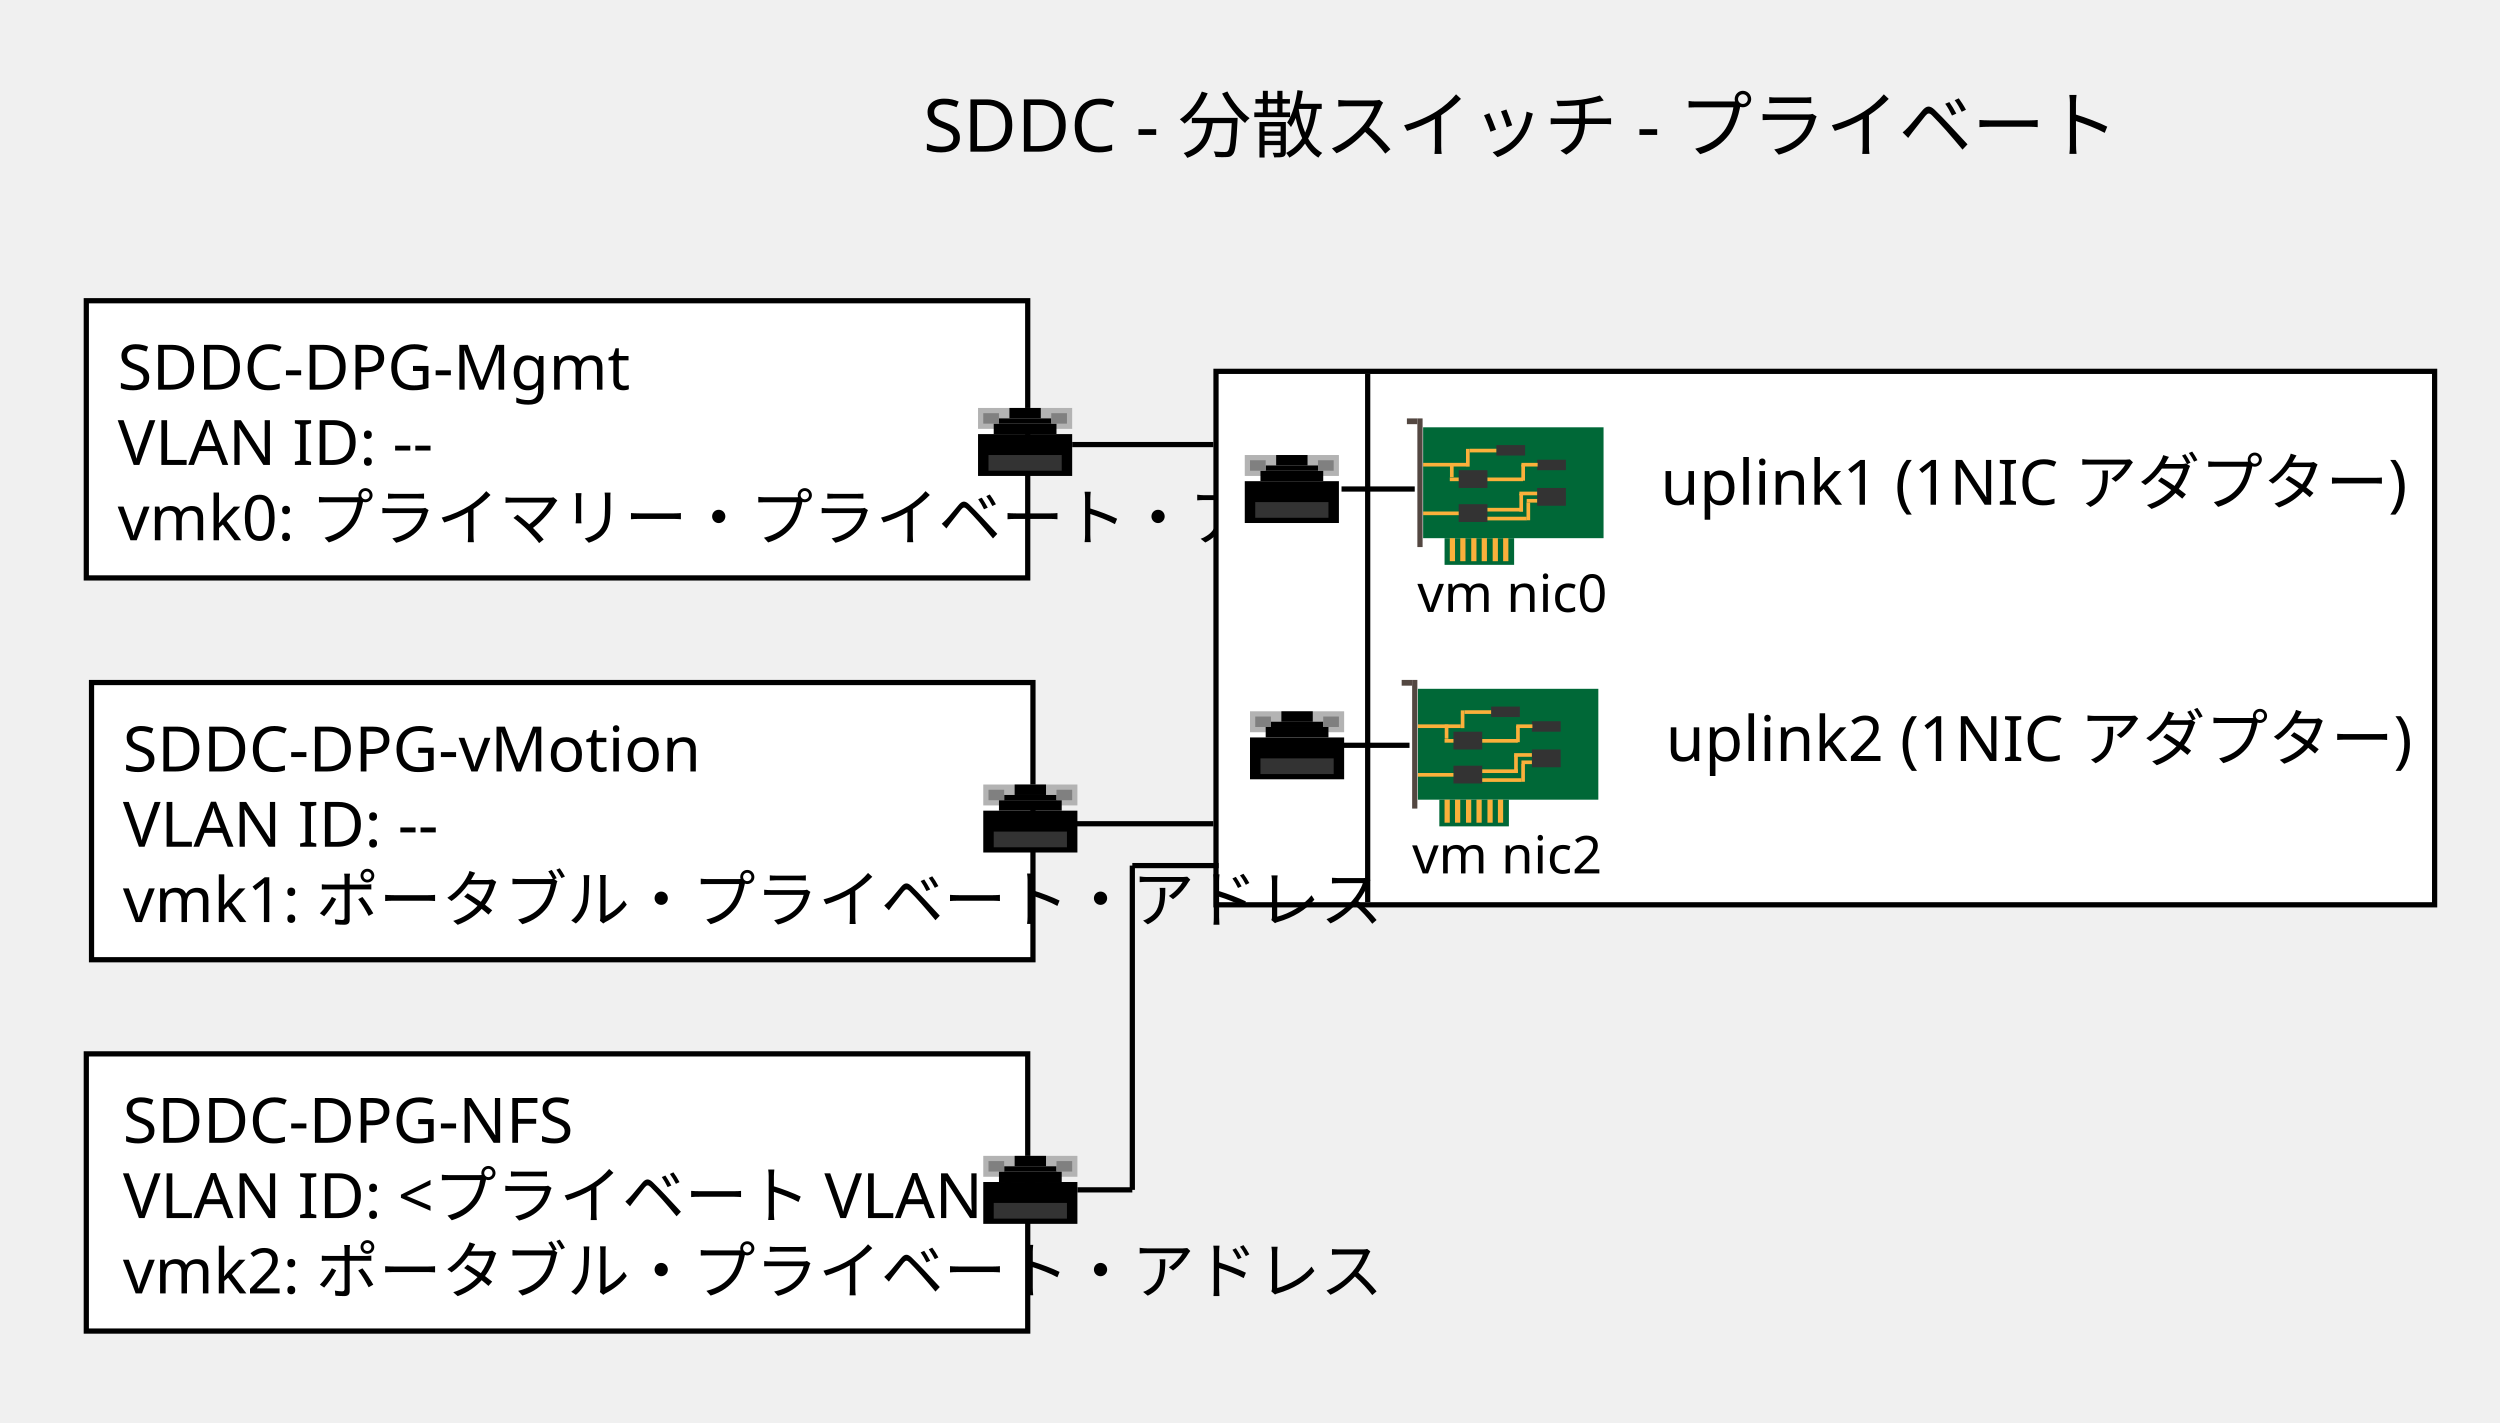
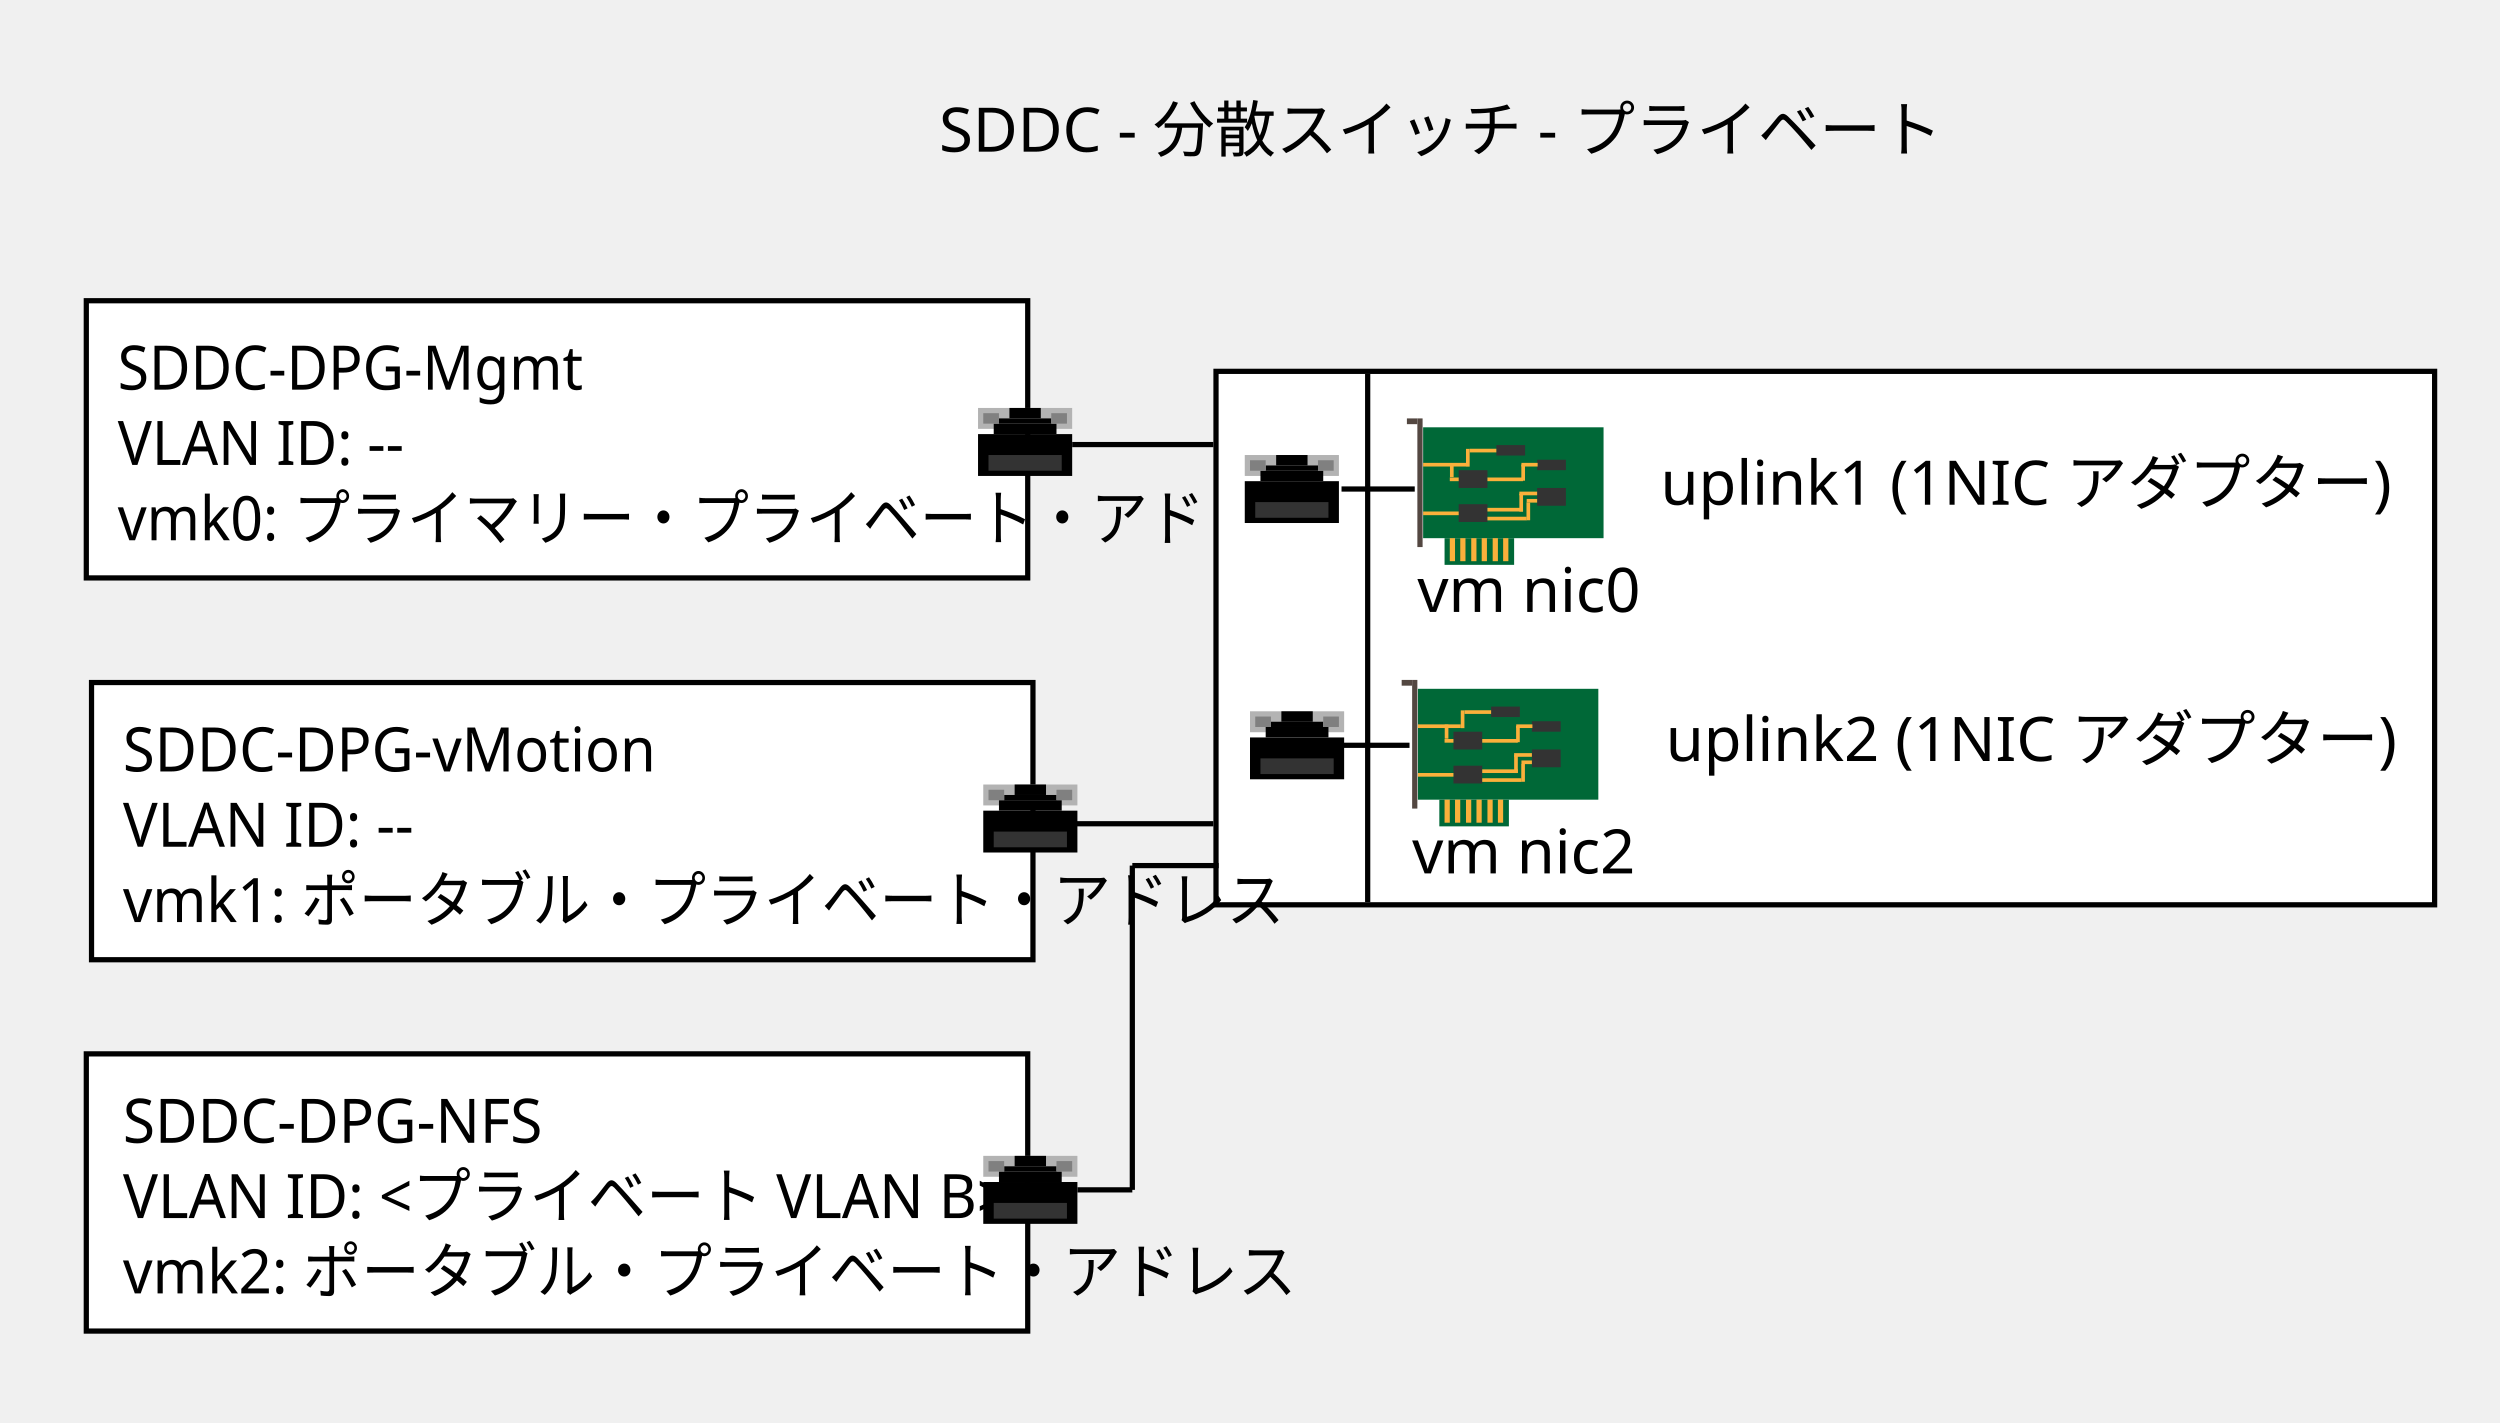
<svg xmlns="http://www.w3.org/2000/svg" version="1.1" id="Layer_1" x="0px" y="0px" viewBox="0 0 478 272" style="enable-background:new 0 0 478 272;" xml:space="preserve">
-   <style type="text/css">
+   <defs id="defs323" />
+   <style type="text/css" id="style2">
	.st0{fill:#FFFFFF;}
	.st1{font-family:'IBMPlexSans';}
	.st2{font-size:12px;}
	.st3{fill:#006837;}
	.st4{fill:#FBB03B;}
	.st5{fill:#534741;}
	.st6{fill:#333333;}
	.st7{font-size:14px;}
	.st8{font-size:10px;}
	.st9{fill:#B3B3B3;}
	.st10{fill:#808080;}
	.st11{fill:none;stroke:#000000;stroke-miterlimit:10;}
</style>
-   <g>
-     <g>
-       <rect x="16.5" y="57.5" class="st0" width="180" height="53" />
-       <path d="M196,58v52H17V58H196 M197,57H16v54h181V57L197,57z" />
-     </g>
-     <text transform="matrix(1 0 0 1 22.5 74.5)">
-       <tspan x="0" y="0" class="st1 st2">SDDC-DPG-Mgmt</tspan>
-       <tspan x="0" y="14.4" class="st1 st2">VLAN ID: --</tspan>
-       <tspan x="0" y="28.8" class="st1 st2">vmk0: プライマリー・プライベート・アドレス</tspan>
-     </text>
+   <g id="g8">
+     <rect style="fill:#ffffff" id="rect4" height="53" width="180" class="st0" y="57.5" x="16.5" />
+     <path id="path6" d="m 196,58 v 52 H 17 V 58 h 179 m 1,-1 H 16 v 54 h 181 z" />
  </g>
-   <g>
-     <g>
-       <rect x="232.5" y="71" class="st0" width="233" height="102" />
-       <path d="M465,71.5v101H233v-101H465 M466,70.5H232v103h234V70.5L466,70.5z" />
+   <text id="text16" x="23.378" y="71.734" style="font-style:normal;font-variant:normal;font-weight:normal;font-stretch:normal;font-size:11.314px;font-family:'MS UI Gothic';-inkscape-font-specification:'MS UI Gothic, Normal';font-variant-ligatures:normal;font-variant-caps:normal;font-variant-numeric:normal;font-feature-settings:normal;text-align:start;writing-mode:lr-tb;text-anchor:start;stroke-width:0.963" transform="scale(0.9628773,1.038554)">
+     <tspan style="font-style:normal;font-variant:normal;font-weight:normal;font-stretch:normal;font-size:11.314px;font-family:'MS UI Gothic';-inkscape-font-specification:'MS UI Gothic, Normal';font-variant-ligatures:normal;font-variant-caps:normal;font-variant-numeric:normal;font-feature-settings:normal;text-align:start;writing-mode:lr-tb;text-anchor:start;stroke-width:0.963" id="tspan10" class="st1 st2" y="71.734" x="23.378">SDDC-DPG-Mgmt</tspan>
+     <tspan style="font-style:normal;font-variant:normal;font-weight:normal;font-stretch:normal;font-size:11.314px;font-family:'MS UI Gothic';-inkscape-font-specification:'MS UI Gothic, Normal';font-variant-ligatures:normal;font-variant-caps:normal;font-variant-numeric:normal;font-feature-settings:normal;text-align:start;writing-mode:lr-tb;text-anchor:start;stroke-width:0.963" id="tspan12" class="st1 st2" y="85.6" x="23.378">VLAN ID: --</tspan>
+     <tspan style="font-style:normal;font-variant:normal;font-weight:normal;font-stretch:normal;font-size:11.314px;font-family:'MS UI Gothic';-inkscape-font-specification:'MS UI Gothic, Normal';font-variant-ligatures:normal;font-variant-caps:normal;font-variant-numeric:normal;font-feature-settings:normal;text-align:start;writing-mode:lr-tb;text-anchor:start;stroke-width:0.963" id="tspan14" class="st1 st2" y="99.465" x="23.378">vmk0: プライマリー・プライベート・アドレス</tspan>
+   </text>
+   <g id="g26">
+     <g id="g24">
+       <rect x="232.5" y="71" class="st0" width="233" height="102" id="rect20" />
+       <path d="M465,71.5v101H233v-101H465 M466,70.5H232v103h234V70.5L466,70.5z" id="path22" />
    </g>
  </g>
-   <g>
-     <g>
-       <rect x="17.5" y="130.5" class="st0" width="180" height="53" />
-       <path d="M197,131v52H18v-52H197 M198,130H17v54h181V130L198,130z" />
-     </g>
-     <text transform="matrix(1 0 0 1 23.5 147.5)">
-       <tspan x="0" y="0" class="st1 st2">SDDC-DPG-vMotion</tspan>
-       <tspan x="0" y="14.4" class="st1 st2">VLAN ID: --</tspan>
-       <tspan x="0" y="28.8" class="st1 st2">vmk1: ポータブル・プライベート・アドレス</tspan>
-     </text>
+   <g id="g32">
+     <rect style="fill:#ffffff" id="rect28" height="53" width="180" class="st0" y="130.5" x="17.5" />
+     <path id="path30" d="m 197,131 v 52 H 18 v -52 h 179 m 1,-1 H 17 v 54 h 181 z" />
  </g>
-   <g>
-     <g>
-       <rect x="16.5" y="201.5" class="st0" width="180" height="53" />
-       <path d="M196,202v52H17v-52H196 M197,201H16v54h181V201L197,201z" />
-     </g>
-     <text transform="matrix(1 0 0 1 23.5 218.5)">
-       <tspan x="0" y="0" class="st1 st2">SDDC-DPG-NFS</tspan>
-       <tspan x="0" y="14.4" class="st1 st2">VLAN ID: &lt;プライベート VLAN B&gt;</tspan>
-       <tspan x="0" y="28.8" class="st1 st2">vmk2: ポータブル・プライベート・アドレス</tspan>
-     </text>
+   <text id="text40" x="24.229" y="143.109" style="font-style:normal;font-variant:normal;font-weight:normal;font-stretch:normal;font-size:11.4px;font-family:'MS UI Gothic';-inkscape-font-specification:'MS UI Gothic, Normal';font-variant-ligatures:normal;font-variant-caps:normal;font-variant-numeric:normal;font-feature-settings:normal;text-align:start;writing-mode:lr-tb;text-anchor:start;stroke-width:0.97" transform="scale(0.9702295,1.030684)">
+     <tspan style="font-style:normal;font-variant:normal;font-weight:normal;font-stretch:normal;font-size:11.4px;font-family:'MS UI Gothic';-inkscape-font-specification:'MS UI Gothic, Normal';font-variant-ligatures:normal;font-variant-caps:normal;font-variant-numeric:normal;font-feature-settings:normal;text-align:start;writing-mode:lr-tb;text-anchor:start;stroke-width:0.97" id="tspan34" class="st1 st2" y="143.109" x="24.229">SDDC-DPG-vMotion</tspan>
+     <tspan style="font-style:normal;font-variant:normal;font-weight:normal;font-stretch:normal;font-size:11.4px;font-family:'MS UI Gothic';-inkscape-font-specification:'MS UI Gothic, Normal';font-variant-ligatures:normal;font-variant-caps:normal;font-variant-numeric:normal;font-feature-settings:normal;text-align:start;writing-mode:lr-tb;text-anchor:start;stroke-width:0.97" id="tspan36" class="st1 st2" y="157.08" x="24.229">VLAN ID: --</tspan>
+     <tspan style="font-style:normal;font-variant:normal;font-weight:normal;font-stretch:normal;font-size:11.4px;font-family:'MS UI Gothic';-inkscape-font-specification:'MS UI Gothic, Normal';font-variant-ligatures:normal;font-variant-caps:normal;font-variant-numeric:normal;font-feature-settings:normal;text-align:start;writing-mode:lr-tb;text-anchor:start;stroke-width:0.97" id="tspan38" class="st1 st2" y="171.051" x="24.229">vmk1: ポータブル・プライベート・アドレス</tspan>
+   </text>
+   <g id="g48">
+     <rect style="fill:#ffffff" id="rect44" height="53" width="180" class="st0" y="201.5" x="16.5" />
+     <path id="path46" d="m 196,202 v 52 H 17 v -52 h 179 m 1,-1 H 16 v 54 h 181 z" />
  </g>
-   <g>
-     <g>
-       <g>
-         <g>
-           <g>
-             <rect x="272.1" y="81.7" class="st3" width="34.5" height="21.2" />
-             <rect x="276.2" y="102.9" class="st3" width="13.3" height="5.1" />
+   <text id="text56" x="24.103" y="213.093" style="font-style:normal;font-variant:normal;font-weight:normal;font-stretch:normal;font-size:11.459px;font-family:'MS UI Gothic';-inkscape-font-specification:'MS UI Gothic, Normal';font-variant-ligatures:normal;font-variant-caps:normal;font-variant-numeric:normal;font-feature-settings:normal;text-align:start;writing-mode:lr-tb;text-anchor:start;stroke-width:0.975" transform="scale(0.9752544,1.025373)">
+     <tspan style="font-style:normal;font-variant:normal;font-weight:normal;font-stretch:normal;font-size:11.459px;font-family:'MS UI Gothic';-inkscape-font-specification:'MS UI Gothic, Normal';font-variant-ligatures:normal;font-variant-caps:normal;font-variant-numeric:normal;font-feature-settings:normal;text-align:start;writing-mode:lr-tb;text-anchor:start;stroke-width:0.975" id="tspan50" class="st1 st2" y="213.093" x="24.103">SDDC-DPG-NFS</tspan>
+     <tspan style="font-style:normal;font-variant:normal;font-weight:normal;font-stretch:normal;font-size:11.459px;font-family:'MS UI Gothic';-inkscape-font-specification:'MS UI Gothic, Normal';font-variant-ligatures:normal;font-variant-caps:normal;font-variant-numeric:normal;font-feature-settings:normal;text-align:start;writing-mode:lr-tb;text-anchor:start;stroke-width:0.975" id="tspan52" class="st1 st2" y="227.137" x="24.103">VLAN ID: &lt;プライベート VLAN B&gt;</tspan>
+     <tspan style="font-style:normal;font-variant:normal;font-weight:normal;font-stretch:normal;font-size:11.459px;font-family:'MS UI Gothic';-inkscape-font-specification:'MS UI Gothic, Normal';font-variant-ligatures:normal;font-variant-caps:normal;font-variant-numeric:normal;font-feature-settings:normal;text-align:start;writing-mode:lr-tb;text-anchor:start;stroke-width:0.975" id="tspan54" class="st1 st2" y="241.18" x="24.103">vmk2: ポータブル・プライベート・アドレス</tspan>
+   </text>
+   <g id="g130">
+     <g id="g98">
+       <g id="g86">
+         <g id="g78">
+           <g id="g64">
+             <rect x="272.1" y="81.7" class="st3" width="34.5" height="21.2" id="rect60" />
+             <rect x="276.2" y="102.9" class="st3" width="13.3" height="5.1" id="rect62" />
          </g>
-           <rect x="277.2" y="102.9" class="st4" width="1" height="4.4" />
-           <rect x="279.2" y="102.9" class="st4" width="1" height="4.4" />
-           <rect x="281.3" y="102.9" class="st4" width="1" height="4.4" />
-           <rect x="283.3" y="102.9" class="st4" width="1" height="4.4" />
-           <rect x="285.4" y="102.9" class="st4" width="1" height="4.4" />
-           <rect x="287.4" y="102.9" class="st4" width="1" height="4.4" />
+           <rect x="277.2" y="102.9" class="st4" width="1" height="4.4" id="rect66" />
+           <rect x="279.2" y="102.9" class="st4" width="1" height="4.4" id="rect68" />
+           <rect x="281.3" y="102.9" class="st4" width="1" height="4.4" id="rect70" />
+           <rect x="283.3" y="102.9" class="st4" width="1" height="4.4" id="rect72" />
+           <rect x="285.4" y="102.9" class="st4" width="1" height="4.4" id="rect74" />
+           <rect x="287.4" y="102.9" class="st4" width="1" height="4.4" id="rect76" />
        </g>
-         <g>
-           <rect x="271" y="80" class="st5" width="1" height="24.6" />
-           <rect x="269" y="80" class="st5" width="2" height="1.1" />
+         <g id="g84">
+           <rect x="271" y="80" class="st5" width="1" height="24.6" id="rect80" />
+           <rect x="269" y="80" class="st5" width="2" height="1.1" id="rect82" />
        </g>
      </g>
-       <rect x="278.9" y="89.9" class="st6" width="5.5" height="3.4" />
-       <rect x="293.9" y="87.9" class="st6" width="5.5" height="2" />
-       <rect x="286.1" y="85.1" class="st6" width="5.5" height="2" />
-       <rect x="278.9" y="96.4" class="st6" width="5.5" height="3.4" />
-       <rect x="293.9" y="93.3" class="st6" width="5.5" height="3.4" />
+       <rect x="278.9" y="89.9" class="st6" width="5.5" height="3.4" id="rect88" />
+       <rect x="293.9" y="87.9" class="st6" width="5.5" height="2" id="rect90" />
+       <rect x="286.1" y="85.1" class="st6" width="5.5" height="2" id="rect92" />
+       <rect x="278.9" y="96.4" class="st6" width="5.5" height="3.4" id="rect94" />
+       <rect x="293.9" y="93.3" class="st6" width="5.5" height="3.4" id="rect96" />
    </g>
-     <rect x="272.1" y="97.8" class="st4" width="6.8" height="0.7" />
-     <rect x="272.1" y="88.5" class="st4" width="8.2" height="0.7" />
-     <rect x="281" y="85.8" class="st4" width="5.1" height="0.7" />
-     <rect x="278.9" y="87.2" transform="matrix(6.123234e-17 -1 1 6.123234e-17 193.0976 368.1219)" class="st4" width="3.4" height="0.7" />
-     <rect x="289.7" y="90.1" transform="matrix(6.123234e-17 -1 1 6.123234e-17 200.7805 381.6097)" class="st4" width="3.1" height="0.7" />
-     <rect x="276.2" y="89.6" transform="matrix(6.123234e-17 -1 1 6.123234e-17 187.6341 367.439)" class="st4" width="2.7" height="0.7" />
-     <rect x="289.1" y="95.7" transform="matrix(6.123234e-17 -1 1 6.123234e-17 194.8049 386.9024)" class="st4" width="3.4" height="0.7" />
-     <rect x="290.5" y="97.4" transform="matrix(6.123234e-17 -1 1 6.123234e-17 194.4634 389.9756)" class="st4" width="3.4" height="0.7" />
-     <rect x="277.2" y="91.3" class="st4" width="1.7" height="0.7" />
-     <rect x="284.4" y="98.8" class="st4" width="7.5" height="0.7" />
-     <rect x="284.4" y="97.1" class="st4" width="6.8" height="0.7" />
-     <rect x="290.5" y="94" class="st4" width="3.4" height="0.7" />
-     <rect x="290.9" y="88.5" class="st4" width="3.1" height="0.7" />
-     <rect x="291.9" y="95.4" class="st4" width="2" height="0.7" />
-     <rect x="284.4" y="91.3" class="st4" width="6.8" height="0.7" />
+     <rect x="272.1" y="97.8" class="st4" width="6.8" height="0.7" id="rect100" />
+     <rect x="272.1" y="88.5" class="st4" width="8.2" height="0.7" id="rect102" />
+     <rect x="281" y="85.8" class="st4" width="5.1" height="0.7" id="rect104" />
+     <rect x="278.9" y="87.2" transform="matrix(6.123234e-17 -1 1 6.123234e-17 193.0976 368.1219)" class="st4" width="3.4" height="0.7" id="rect106" />
+     <rect x="289.7" y="90.1" transform="matrix(6.123234e-17 -1 1 6.123234e-17 200.7805 381.6097)" class="st4" width="3.1" height="0.7" id="rect108" />
+     <rect x="276.2" y="89.6" transform="matrix(6.123234e-17 -1 1 6.123234e-17 187.6341 367.439)" class="st4" width="2.7" height="0.7" id="rect110" />
+     <rect x="289.1" y="95.7" transform="matrix(6.123234e-17 -1 1 6.123234e-17 194.8049 386.9024)" class="st4" width="3.4" height="0.7" id="rect112" />
+     <rect x="290.5" y="97.4" transform="matrix(6.123234e-17 -1 1 6.123234e-17 194.4634 389.9756)" class="st4" width="3.4" height="0.7" id="rect114" />
+     <rect x="277.2" y="91.3" class="st4" width="1.7" height="0.7" id="rect116" />
+     <rect x="284.4" y="98.8" class="st4" width="7.5" height="0.7" id="rect118" />
+     <rect x="284.4" y="97.1" class="st4" width="6.8" height="0.7" id="rect120" />
+     <rect x="290.5" y="94" class="st4" width="3.4" height="0.7" id="rect122" />
+     <rect x="290.9" y="88.5" class="st4" width="3.1" height="0.7" id="rect124" />
+     <rect x="291.9" y="95.4" class="st4" width="2" height="0.7" id="rect126" />
+     <rect x="284.4" y="91.3" class="st4" width="6.8" height="0.7" id="rect128" />
  </g>
-   <g>
-     <g>
-       <g>
-         <g>
-           <g>
-             <rect x="271.1" y="131.7" class="st3" width="34.5" height="21.2" />
-             <rect x="275.2" y="152.9" class="st3" width="13.3" height="5.1" />
+   <g id="g202">
+     <g id="g170">
+       <g id="g158">
+         <g id="g150">
+           <g id="g136">
+             <rect x="271.1" y="131.7" class="st3" width="34.5" height="21.2" id="rect132" />
+             <rect x="275.2" y="152.9" class="st3" width="13.3" height="5.1" id="rect134" />
          </g>
-           <rect x="276.2" y="152.9" class="st4" width="1" height="4.4" />
-           <rect x="278.2" y="152.9" class="st4" width="1" height="4.4" />
-           <rect x="280.3" y="152.9" class="st4" width="1" height="4.4" />
-           <rect x="282.3" y="152.9" class="st4" width="1" height="4.4" />
-           <rect x="284.4" y="152.9" class="st4" width="1" height="4.4" />
-           <rect x="286.4" y="152.9" class="st4" width="1" height="4.4" />
+           <rect x="276.2" y="152.9" class="st4" width="1" height="4.4" id="rect138" />
+           <rect x="278.2" y="152.9" class="st4" width="1" height="4.4" id="rect140" />
+           <rect x="280.3" y="152.9" class="st4" width="1" height="4.4" id="rect142" />
+           <rect x="282.3" y="152.9" class="st4" width="1" height="4.4" id="rect144" />
+           <rect x="284.4" y="152.9" class="st4" width="1" height="4.4" id="rect146" />
+           <rect x="286.4" y="152.9" class="st4" width="1" height="4.4" id="rect148" />
        </g>
-         <g>
-           <rect x="270" y="130" class="st5" width="1" height="24.6" />
-           <rect x="268" y="130" class="st5" width="2" height="1.1" />
+         <g id="g156">
+           <rect x="270" y="130" class="st5" width="1" height="24.6" id="rect152" />
+           <rect x="268" y="130" class="st5" width="2" height="1.1" id="rect154" />
        </g>
      </g>
-       <rect x="277.9" y="139.9" class="st6" width="5.5" height="3.4" />
-       <rect x="292.9" y="137.9" class="st6" width="5.5" height="2" />
-       <rect x="285.1" y="135.1" class="st6" width="5.5" height="2" />
-       <rect x="277.9" y="146.4" class="st6" width="5.5" height="3.4" />
-       <rect x="292.9" y="143.3" class="st6" width="5.5" height="3.4" />
+       <rect x="277.9" y="139.9" class="st6" width="5.5" height="3.4" id="rect160" />
+       <rect x="292.9" y="137.9" class="st6" width="5.5" height="2" id="rect162" />
+       <rect x="285.1" y="135.1" class="st6" width="5.5" height="2" id="rect164" />
+       <rect x="277.9" y="146.4" class="st6" width="5.5" height="3.4" id="rect166" />
+       <rect x="292.9" y="143.3" class="st6" width="5.5" height="3.4" id="rect168" />
    </g>
-     <rect x="271.1" y="147.8" class="st4" width="6.8" height="0.7" />
-     <rect x="271.1" y="138.5" class="st4" width="8.2" height="0.7" />
-     <rect x="280" y="135.8" class="st4" width="5.1" height="0.7" />
-     <rect x="277.9" y="137.2" transform="matrix(6.123234e-17 -1 1 6.123234e-17 142.0976 417.1219)" class="st4" width="3.4" height="0.7" />
-     <rect x="288.7" y="140.1" transform="matrix(6.123234e-17 -1 1 6.123234e-17 149.7805 430.6097)" class="st4" width="3.1" height="0.7" />
-     <rect x="275.2" y="139.6" transform="matrix(6.123234e-17 -1 1 6.123234e-17 136.6341 416.439)" class="st4" width="2.7" height="0.7" />
-     <rect x="288.1" y="145.7" transform="matrix(6.123234e-17 -1 1 6.123234e-17 143.8049 435.9024)" class="st4" width="3.4" height="0.7" />
-     <rect x="289.5" y="147.4" transform="matrix(6.123234e-17 -1 1 6.123234e-17 143.4634 438.9756)" class="st4" width="3.4" height="0.7" />
-     <rect x="276.2" y="141.3" class="st4" width="1.7" height="0.7" />
-     <rect x="283.4" y="148.8" class="st4" width="7.5" height="0.7" />
-     <rect x="283.4" y="147.1" class="st4" width="6.8" height="0.7" />
-     <rect x="289.5" y="144" class="st4" width="3.4" height="0.7" />
-     <rect x="289.9" y="138.5" class="st4" width="3.1" height="0.7" />
-     <rect x="290.9" y="145.4" class="st4" width="2" height="0.7" />
-     <rect x="283.4" y="141.3" class="st4" width="6.8" height="0.7" />
+     <rect x="271.1" y="147.8" class="st4" width="6.8" height="0.7" id="rect172" />
+     <rect x="271.1" y="138.5" class="st4" width="8.2" height="0.7" id="rect174" />
+     <rect x="280" y="135.8" class="st4" width="5.1" height="0.7" id="rect176" />
+     <rect x="277.9" y="137.2" transform="matrix(6.123234e-17 -1 1 6.123234e-17 142.0976 417.1219)" class="st4" width="3.4" height="0.7" id="rect178" />
+     <rect x="288.7" y="140.1" transform="matrix(6.123234e-17 -1 1 6.123234e-17 149.7805 430.6097)" class="st4" width="3.1" height="0.7" id="rect180" />
+     <rect x="275.2" y="139.6" transform="matrix(6.123234e-17 -1 1 6.123234e-17 136.6341 416.439)" class="st4" width="2.7" height="0.7" id="rect182" />
+     <rect x="288.1" y="145.7" transform="matrix(6.123234e-17 -1 1 6.123234e-17 143.8049 435.9024)" class="st4" width="3.4" height="0.7" id="rect184" />
+     <rect x="289.5" y="147.4" transform="matrix(6.123234e-17 -1 1 6.123234e-17 143.4634 438.9756)" class="st4" width="3.4" height="0.7" id="rect186" />
+     <rect x="276.2" y="141.3" class="st4" width="1.7" height="0.7" id="rect188" />
+     <rect x="283.4" y="148.8" class="st4" width="7.5" height="0.7" id="rect190" />
+     <rect x="283.4" y="147.1" class="st4" width="6.8" height="0.7" id="rect192" />
+     <rect x="289.5" y="144" class="st4" width="3.4" height="0.7" id="rect194" />
+     <rect x="289.9" y="138.5" class="st4" width="3.1" height="0.7" id="rect196" />
+     <rect x="290.9" y="145.4" class="st4" width="2" height="0.7" id="rect198" />
+     <rect x="283.4" y="141.3" class="st4" width="6.8" height="0.7" id="rect200" />
  </g>
-   <text transform="matrix(1 0 0 1 176.5 29)" class="st1 st7">SDDC - 分散スイッチ - プライベート</text>
-   <text transform="matrix(1 0 0 1 317.5 96.5)" class="st1 st2">uplink1 (1NIC アダプター)</text>
-   <text transform="matrix(1 0 0 1 318.5 145.5)" class="st1 st2">uplink2 (1NIC アダプター)</text>
-   <text transform="matrix(1 0 0 1 271 117)" class="st1 st8">vm nic0</text>
-   <text transform="matrix(1 0 0 1 270 167)" class="st1 st8">vm nic2</text>
-   <g>
-     <rect x="238" y="87" class="st9" width="18" height="4" />
-     <rect x="238" y="92" width="18" height="8" />
-     <rect x="241" y="90" width="12" height="2" />
-     <rect x="242" y="89" width="10" height="1" />
-     <rect x="244" y="87" width="6" height="2" />
-     <rect x="240" y="96" class="st6" width="14" height="3" />
-     <rect x="239" y="88" class="st10" width="3" height="2" />
-     <rect x="252" y="88" class="st10" width="3" height="2" />
+   <text transform="matrix(1 0 0 1 176.5 29)" class="st1 st7" id="text204" style="-inkscape-font-specification:'MS UI Gothic, Normal';font-family:'MS UI Gothic';font-weight:normal;font-style:normal;font-stretch:normal;font-variant:normal;font-size:11.75px;text-anchor:start;text-align:start;writing-mode:lr;font-variant-ligatures:normal;font-variant-caps:normal;font-variant-numeric:normal;font-feature-settings:normal;"> SDDC - 分散スイッチ - プライベート </text>
+   <text transform="matrix(1 0 0 1 317.5 96.5)" class="st1 st2" id="text206" style="-inkscape-font-specification:'MS UI Gothic, Normal';font-family:'MS UI Gothic';font-weight:normal;font-style:normal;font-stretch:normal;font-variant:normal;font-size:11.75px;text-anchor:start;text-align:start;writing-mode:lr;font-variant-ligatures:normal;font-variant-caps:normal;font-variant-numeric:normal;font-feature-settings:normal;">uplink1 (1NIC アダプター)</text>
+   <text transform="matrix(1 0 0 1 318.5 145.5)" class="st1 st2" id="text208" style="-inkscape-font-specification:'MS UI Gothic, Normal';font-family:'MS UI Gothic';font-weight:normal;font-style:normal;font-stretch:normal;font-variant:normal;font-size:11.75px;text-anchor:start;text-align:start;writing-mode:lr;font-variant-ligatures:normal;font-variant-caps:normal;font-variant-numeric:normal;font-feature-settings:normal;">uplink2 (1NIC アダプター)</text>
+   <text transform="matrix(1 0 0 1 271 117)" class="st1 st8" id="text210" style="-inkscape-font-specification:'MS UI Gothic, Normal';font-family:'MS UI Gothic';font-weight:normal;font-style:normal;font-stretch:normal;font-variant:normal;font-size:11.75px;text-anchor:start;text-align:start;writing-mode:lr;font-variant-ligatures:normal;font-variant-caps:normal;font-variant-numeric:normal;font-feature-settings:normal;">vm nic0</text>
+   <text transform="matrix(1 0 0 1 270 167)" class="st1 st8" id="text212" style="-inkscape-font-specification:'MS UI Gothic, Normal';font-family:'MS UI Gothic';font-weight:normal;font-style:normal;font-stretch:normal;font-variant:normal;font-size:11.75px;text-anchor:start;text-align:start;writing-mode:lr;font-variant-ligatures:normal;font-variant-caps:normal;font-variant-numeric:normal;font-feature-settings:normal;">vm nic2</text>
+   <g id="g230">
+     <rect x="238" y="87" class="st9" width="18" height="4" id="rect214" />
+     <rect x="238" y="92" width="18" height="8" id="rect216" />
+     <rect x="241" y="90" width="12" height="2" id="rect218" />
+     <rect x="242" y="89" width="10" height="1" id="rect220" />
+     <rect x="244" y="87" width="6" height="2" id="rect222" />
+     <rect x="240" y="96" class="st6" width="14" height="3" id="rect224" />
+     <rect x="239" y="88" class="st10" width="3" height="2" id="rect226" />
+     <rect x="252" y="88" class="st10" width="3" height="2" id="rect228" />
  </g>
-   <g>
-     <rect x="187" y="78" class="st9" width="18" height="4" />
-     <rect x="187" y="83" width="18" height="8" />
-     <rect x="190" y="81" width="12" height="2" />
-     <rect x="191" y="80" width="10" height="1" />
-     <rect x="193" y="78" width="6" height="2" />
-     <rect x="189" y="87" class="st6" width="14" height="3" />
-     <rect x="188" y="79" class="st10" width="3" height="2" />
-     <rect x="201" y="79" class="st10" width="3" height="2" />
+   <g id="g248">
+     <rect x="187" y="78" class="st9" width="18" height="4" id="rect232" />
+     <rect x="187" y="83" width="18" height="8" id="rect234" />
+     <rect x="190" y="81" width="12" height="2" id="rect236" />
+     <rect x="191" y="80" width="10" height="1" id="rect238" />
+     <rect x="193" y="78" width="6" height="2" id="rect240" />
+     <rect x="189" y="87" class="st6" width="14" height="3" id="rect242" />
+     <rect x="188" y="79" class="st10" width="3" height="2" id="rect244" />
+     <rect x="201" y="79" class="st10" width="3" height="2" id="rect246" />
  </g>
-   <g>
-     <rect x="239" y="136" class="st9" width="18" height="4" />
-     <rect x="239" y="141" width="18" height="8" />
-     <rect x="242" y="139" width="12" height="2" />
-     <rect x="243" y="138" width="10" height="1" />
-     <rect x="245" y="136" width="6" height="2" />
-     <rect x="241" y="145" class="st6" width="14" height="3" />
-     <rect x="240" y="137" class="st10" width="3" height="2" />
-     <rect x="253" y="137" class="st10" width="3" height="2" />
+   <g id="g266">
+     <rect x="239" y="136" class="st9" width="18" height="4" id="rect250" />
+     <rect x="239" y="141" width="18" height="8" id="rect252" />
+     <rect x="242" y="139" width="12" height="2" id="rect254" />
+     <rect x="243" y="138" width="10" height="1" id="rect256" />
+     <rect x="245" y="136" width="6" height="2" id="rect258" />
+     <rect x="241" y="145" class="st6" width="14" height="3" id="rect260" />
+     <rect x="240" y="137" class="st10" width="3" height="2" id="rect262" />
+     <rect x="253" y="137" class="st10" width="3" height="2" id="rect264" />
  </g>
-   <g>
-     <rect x="188" y="150" class="st9" width="18" height="4" />
-     <rect x="188" y="155" width="18" height="8" />
-     <rect x="191" y="153" width="12" height="2" />
-     <rect x="192" y="152" width="10" height="1" />
-     <rect x="194" y="150" width="6" height="2" />
-     <rect x="190" y="159" class="st6" width="14" height="3" />
-     <rect x="189" y="151" class="st10" width="3" height="2" />
-     <rect x="202" y="151" class="st10" width="3" height="2" />
+   <g id="g284">
+     <rect x="188" y="150" class="st9" width="18" height="4" id="rect268" />
+     <rect x="188" y="155" width="18" height="8" id="rect270" />
+     <rect x="191" y="153" width="12" height="2" id="rect272" />
+     <rect x="192" y="152" width="10" height="1" id="rect274" />
+     <rect x="194" y="150" width="6" height="2" id="rect276" />
+     <rect x="190" y="159" class="st6" width="14" height="3" id="rect278" />
+     <rect x="189" y="151" class="st10" width="3" height="2" id="rect280" />
+     <rect x="202" y="151" class="st10" width="3" height="2" id="rect282" />
  </g>
-   <g>
-     <rect x="188" y="221" class="st9" width="18" height="4" />
-     <rect x="188" y="226" width="18" height="8" />
-     <rect x="191" y="224" width="12" height="2" />
-     <rect x="192" y="223" width="10" height="1" />
-     <rect x="194" y="221" width="6" height="2" />
-     <rect x="190" y="230" class="st6" width="14" height="3" />
-     <rect x="189" y="222" class="st10" width="3" height="2" />
-     <rect x="202" y="222" class="st10" width="3" height="2" />
+   <g id="g302">
+     <rect x="188" y="221" class="st9" width="18" height="4" id="rect286" />
+     <rect x="188" y="226" width="18" height="8" id="rect288" />
+     <rect x="191" y="224" width="12" height="2" id="rect290" />
+     <rect x="192" y="223" width="10" height="1" id="rect292" />
+     <rect x="194" y="221" width="6" height="2" id="rect294" />
+     <rect x="190" y="230" class="st6" width="14" height="3" id="rect296" />
+     <rect x="189" y="222" class="st10" width="3" height="2" id="rect298" />
+     <rect x="202" y="222" class="st10" width="3" height="2" id="rect300" />
  </g>
-   <line class="st11" x1="205" y1="85" x2="232" y2="85" />
-   <line class="st11" x1="205" y1="157.5" x2="232" y2="157.5" />
-   <line class="st11" x1="206" y1="227.5" x2="216.5" y2="227.5" />
-   <line class="st11" x1="256.5" y1="93.5" x2="270.5" y2="93.5" />
-   <line class="st11" x1="256.5" y1="142.5" x2="269.5" y2="142.5" />
-   <line class="st11" x1="261.5" y1="71.5" x2="261.5" y2="172.5" />
-   <line class="st11" x1="216.5" y1="165.5" x2="216.5" y2="227.5" />
-   <line class="st11" x1="233" y1="165.5" x2="216.5" y2="165.5" />
+   <line class="st11" x1="205" y1="85" x2="232" y2="85" id="line304" />
+   <line class="st11" x1="205" y1="157.5" x2="232" y2="157.5" id="line306" />
+   <line class="st11" x1="206" y1="227.5" x2="216.5" y2="227.5" id="line308" />
+   <line class="st11" x1="256.5" y1="93.5" x2="270.5" y2="93.5" id="line310" />
+   <line class="st11" x1="256.5" y1="142.5" x2="269.5" y2="142.5" id="line312" />
+   <line class="st11" x1="261.5" y1="71.5" x2="261.5" y2="172.5" id="line314" />
+   <line class="st11" x1="216.5" y1="165.5" x2="216.5" y2="227.5" id="line316" />
+   <line class="st11" x1="233" y1="165.5" x2="216.5" y2="165.5" id="line318" />
</svg>
